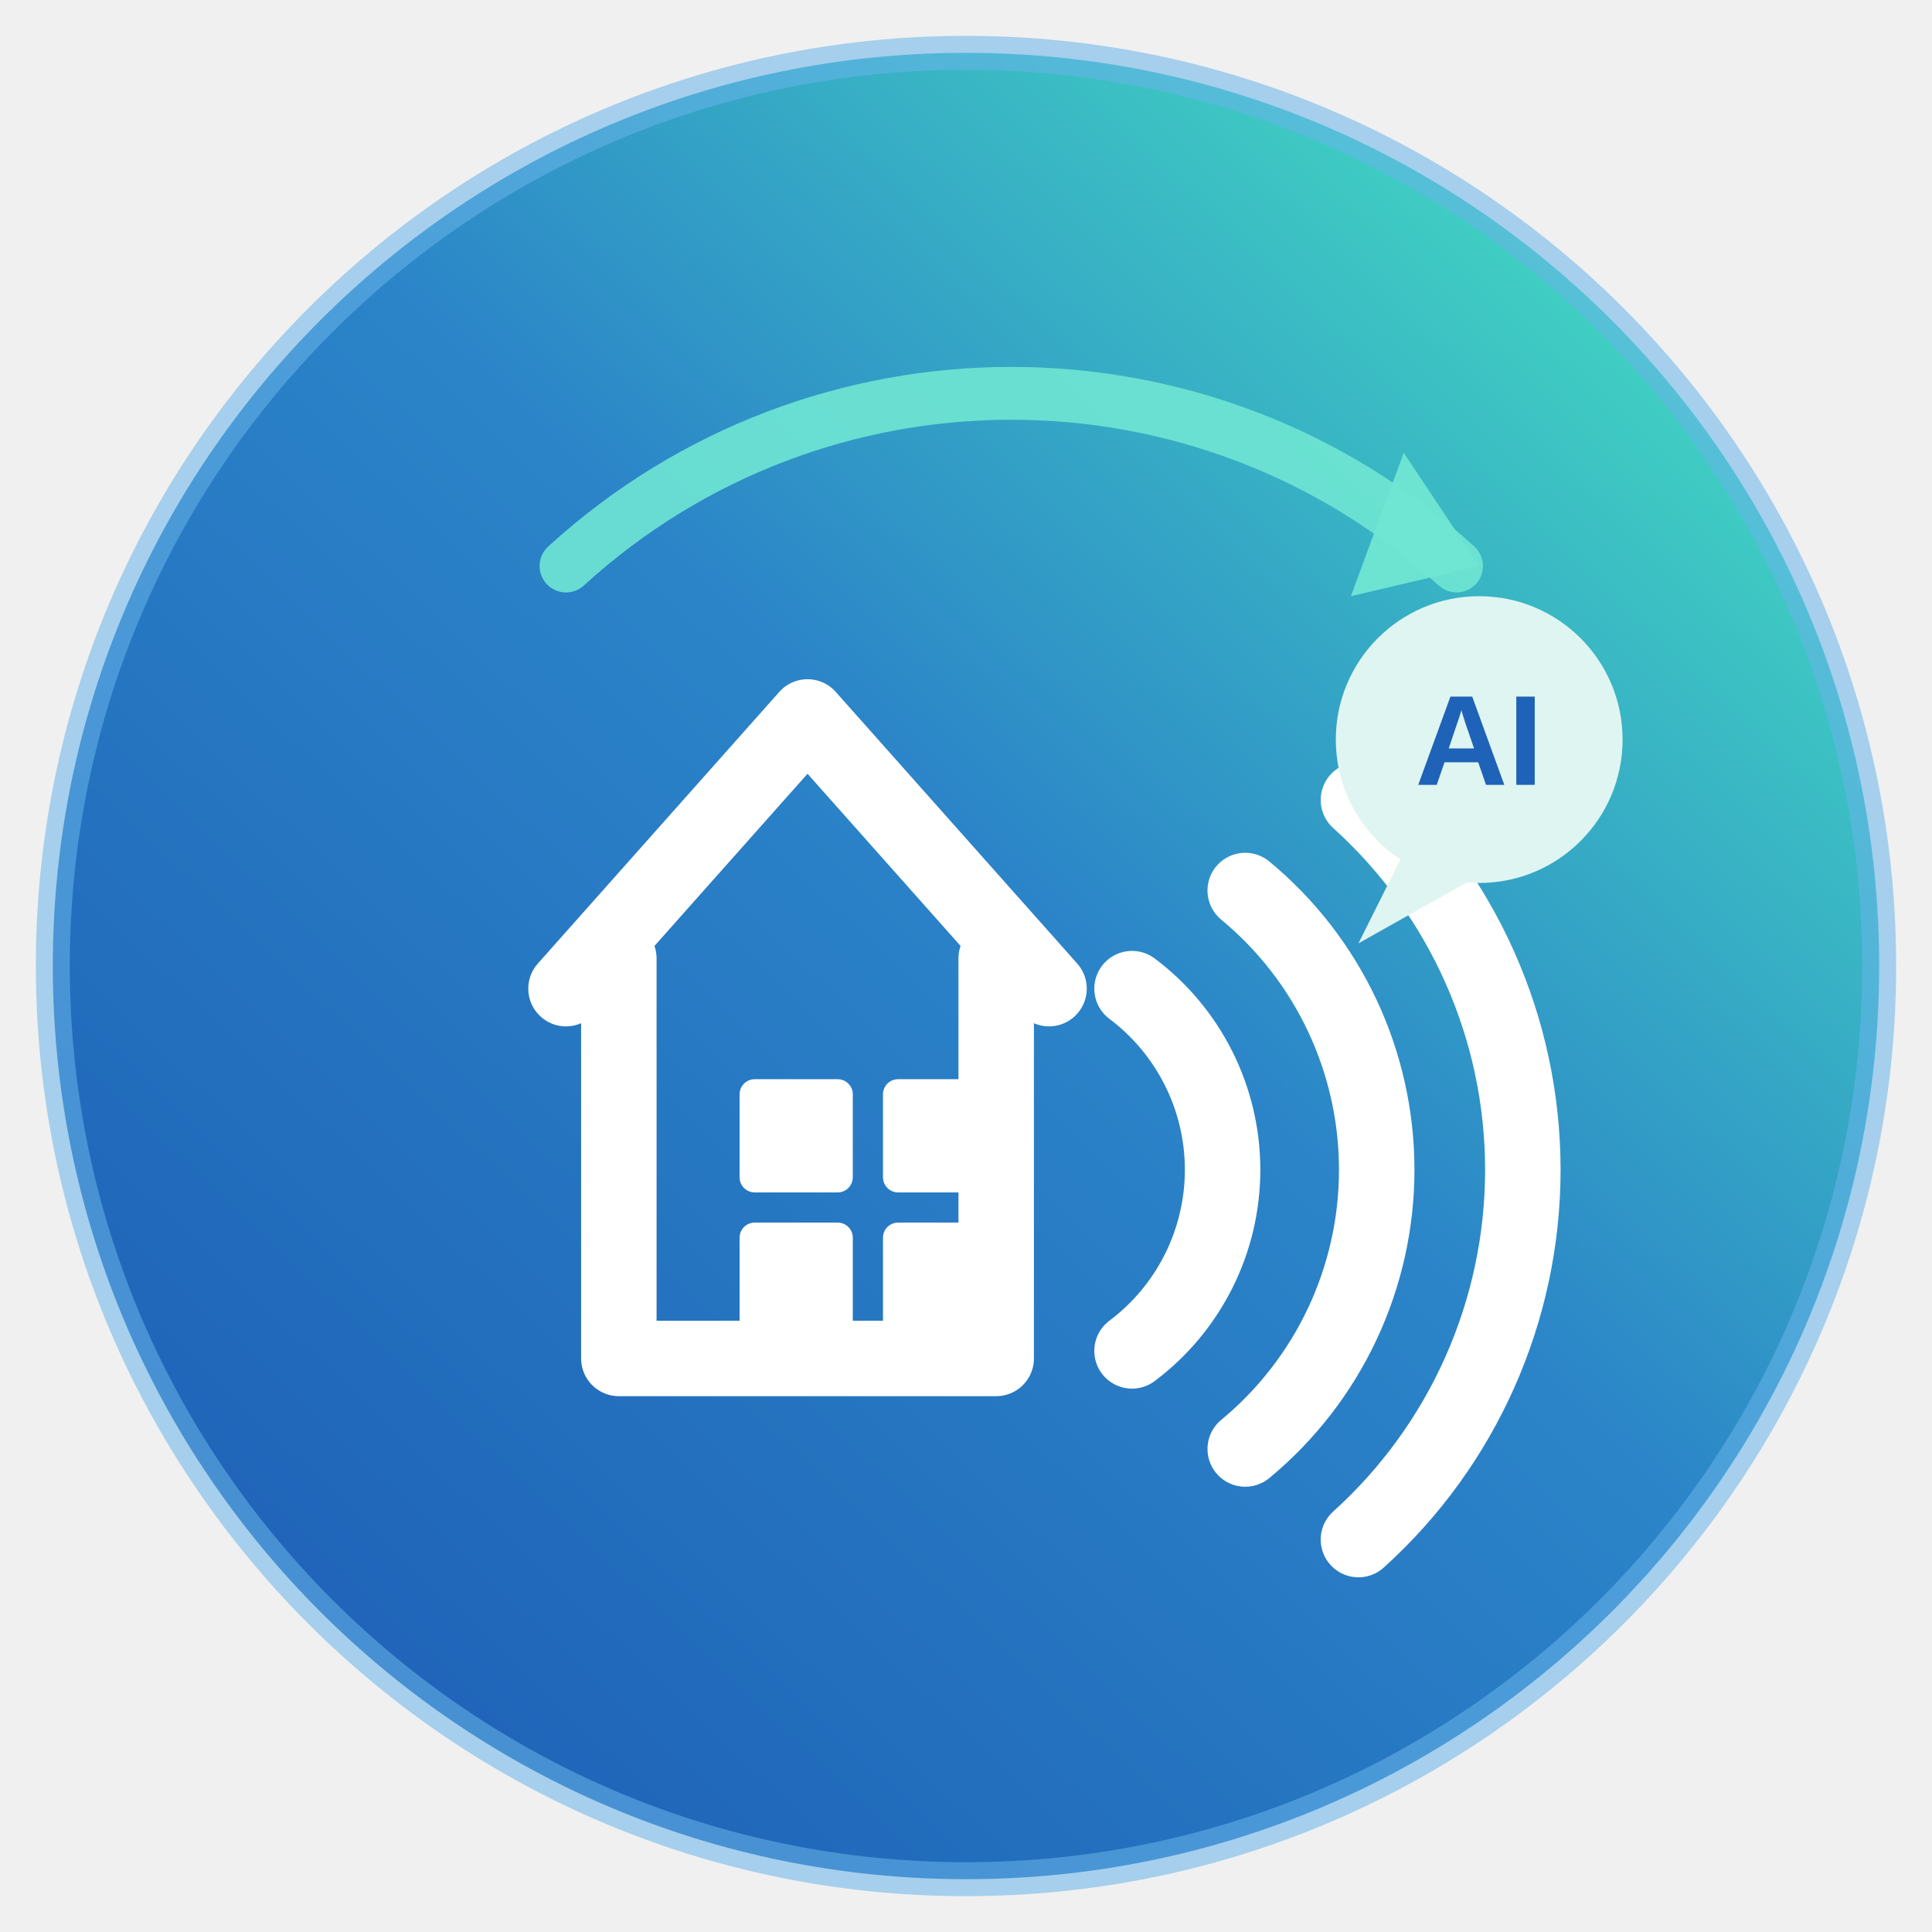
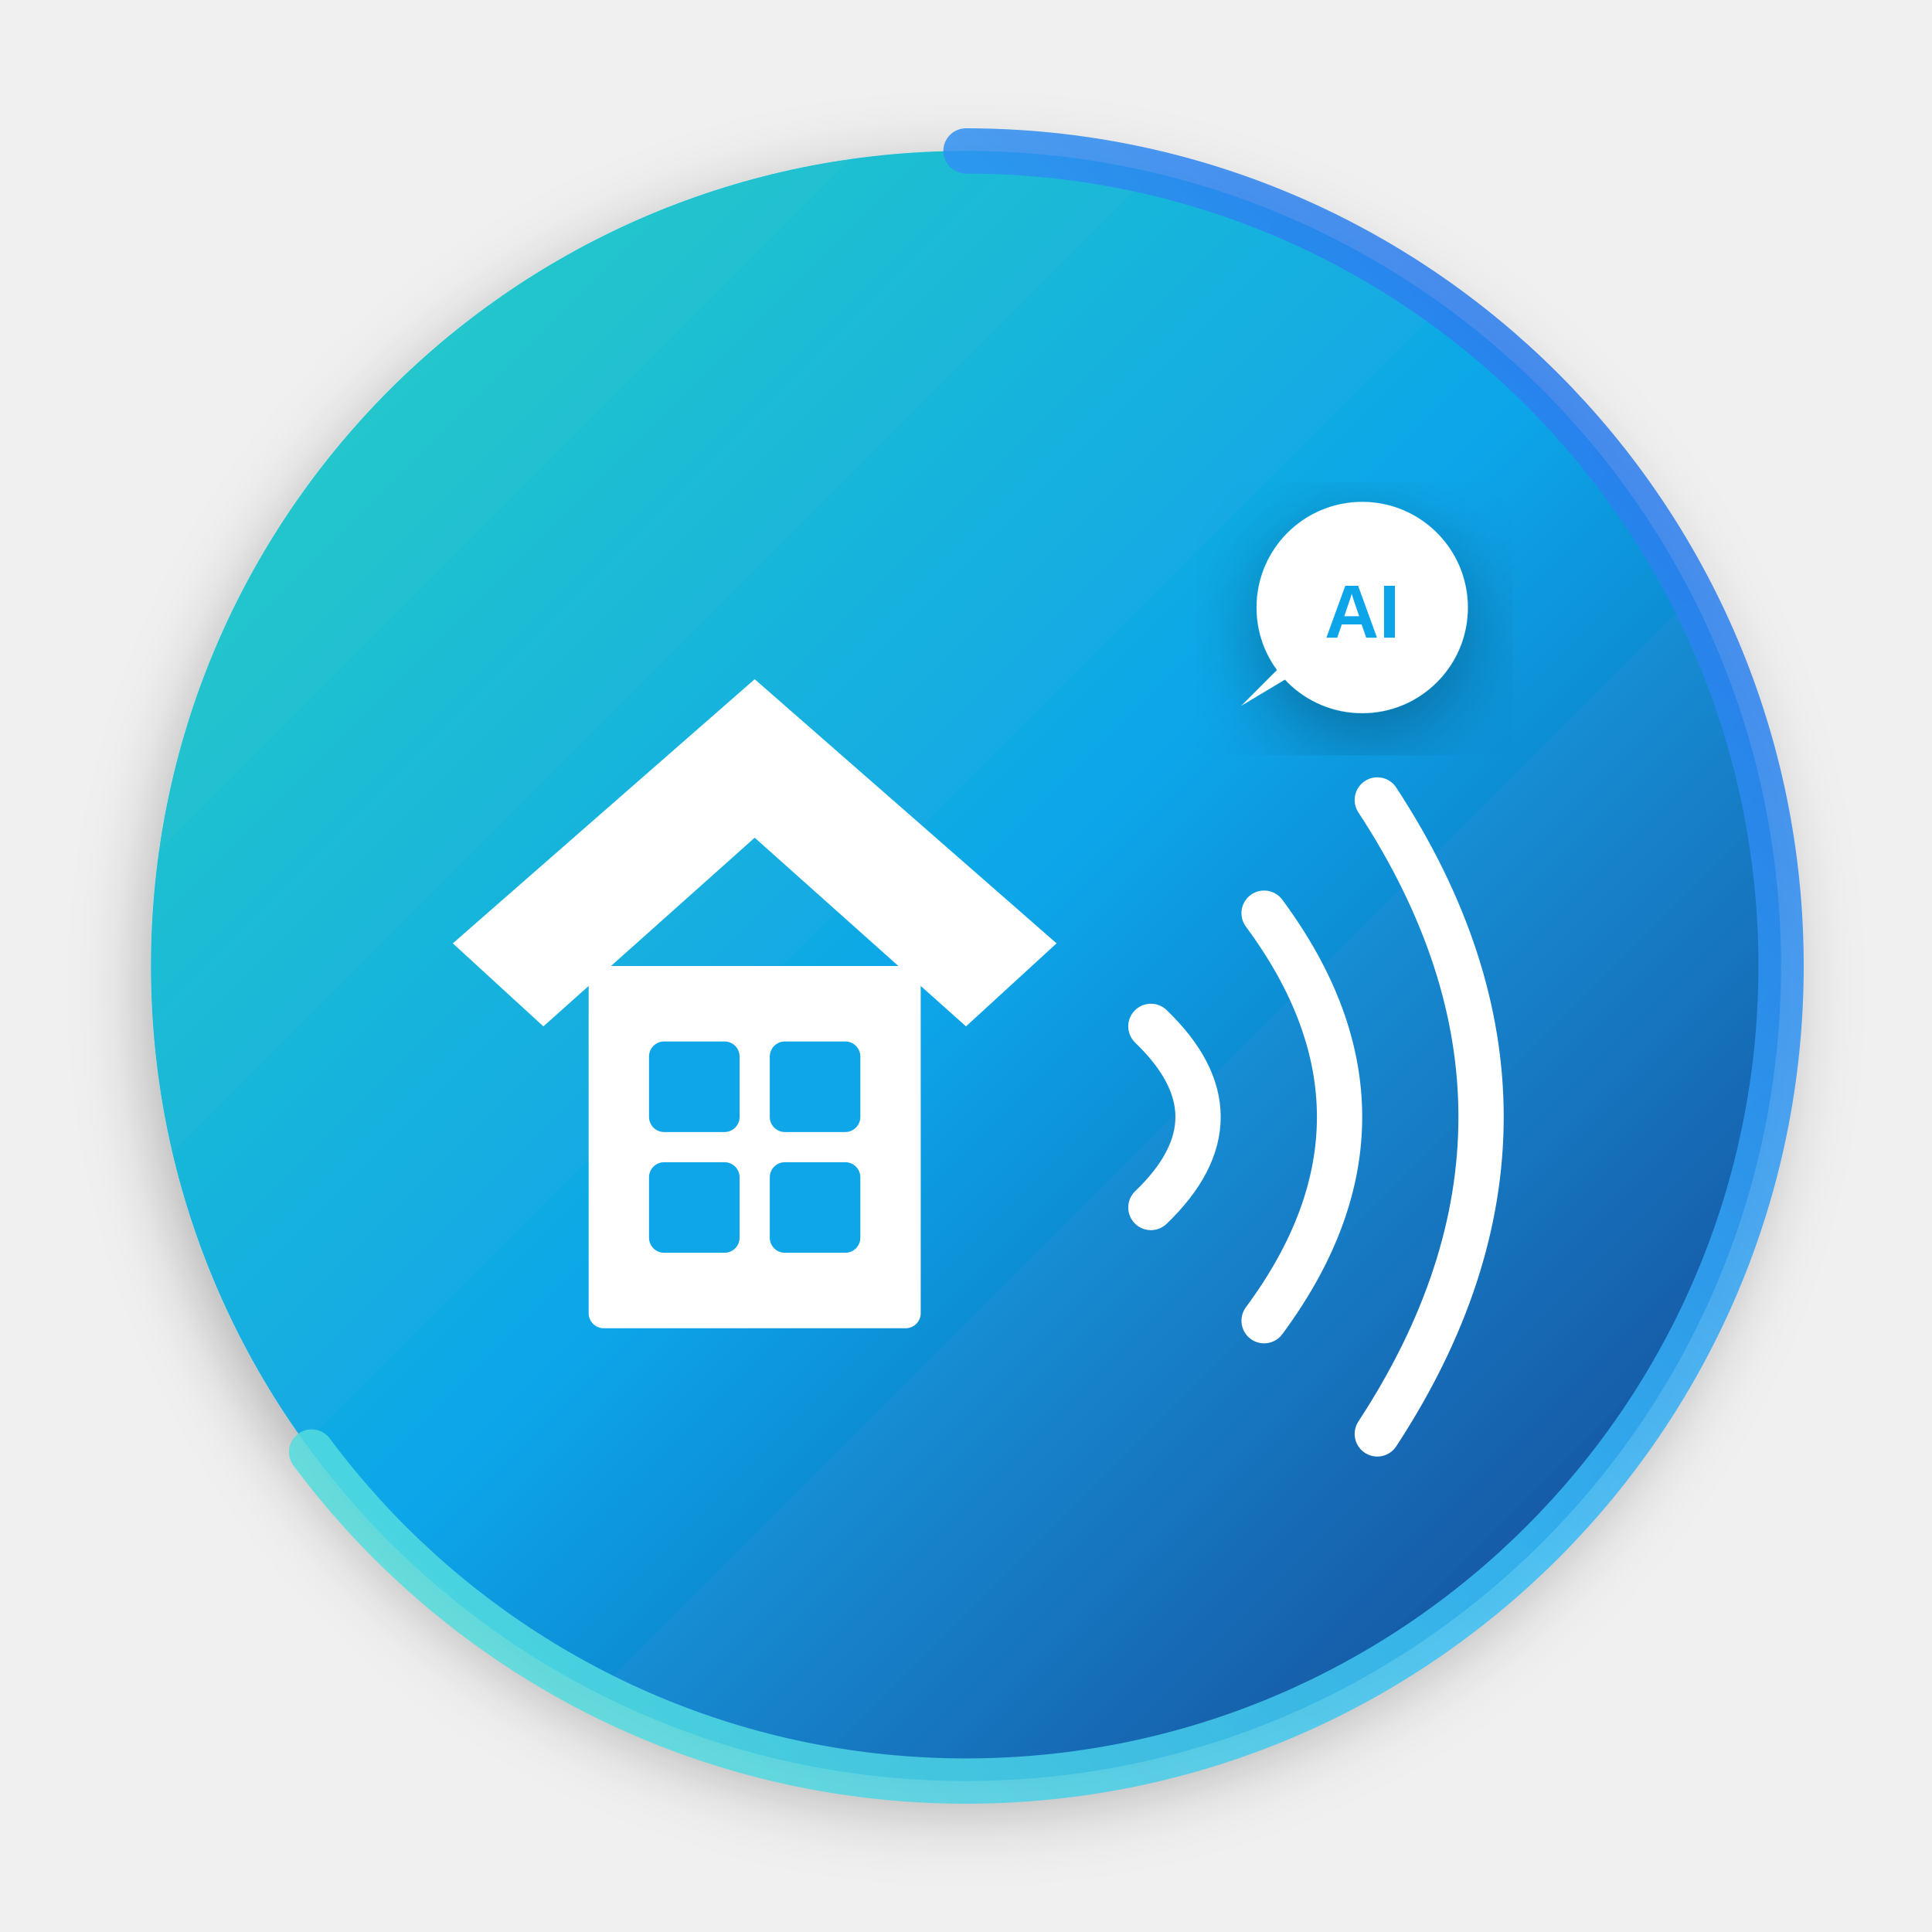
- <svg xmlns="http://www.w3.org/2000/svg" viewBox="0 0 512 512" role="img" aria-label="InmoVox AI">
+ <svg xmlns="http://www.w3.org/2000/svg" viewBox="0 0 512 512" width="100%" height="100%">
  <defs>
-     <linearGradient id="ivGrad" x1="14%" y1="88%" x2="86%" y2="12%">
-       <stop offset="0" stop-color="#1f63b8" />
-       <stop offset="0.55" stop-color="#2b84c8" />
-       <stop offset="1" stop-color="#41d2c2" />
+     <linearGradient id="circleGrad" x1="0%" y1="0%" x2="100%" y2="100%">
+       <stop offset="0%" stop-color="#2dd4bf" />
+       <stop offset="50%" stop-color="#0ea5e9" />
+       <stop offset="100%" stop-color="#1e3a8a" />
    </linearGradient>
+     <linearGradient id="ringGrad" x1="0%" y1="0%" x2="100%" y2="100%">
+       <stop offset="0%" stop-color="#5eead4" />
+       <stop offset="50%" stop-color="#38bdf8" />
+       <stop offset="100%" stop-color="#2563eb" />
+     </linearGradient>
+     <filter id="dropShadow" x="-20%" y="-20%" width="140%" height="140%">
+       <feDropShadow dx="0" dy="6" stdDeviation="10" flood-color="#000000" flood-opacity="0.3" />
+     </filter>
  </defs>
-   <circle cx="256" cy="256" r="242" fill="url(#ivGrad)" />
-   <circle cx="256" cy="256" r="242" fill="none" stroke="#68b4ea" stroke-width="9" opacity="0.55" />
-   <path d="M150 150 A 175 175 0 0 1 386 150" fill="none" stroke="#6fe6d3" stroke-width="14" stroke-linecap="round" opacity="0.9" />
-   <path d="M372 120 L392 150 L358 158 Z" fill="#6fe6d3" opacity="0.95" />
-   <g fill="none" stroke="#ffffff" stroke-width="20" stroke-linejoin="round" stroke-linecap="round">
-     <path d="M150 262 L214 190 L278 262" />
-     <path d="M164 254 L164 360 L264 360 L264 254" />
+   <circle cx="256" cy="256" r="216" fill="url(#circleGrad)" filter="url(#dropShadow)" />
+   <circle cx="256" cy="256" r="216" fill="none" stroke="url(#ringGrad)" stroke-width="12" stroke-linecap="round" stroke-dasharray="1000" stroke-dashoffset="120" transform="rotate(-90 256 256)" opacity="0.85" />
+   <g fill="#ffffff">
+     <path d="M 120 250 L 200 180 L 280 250 L 256 272 L 200 222 L 144 272 Z" />
+     <rect x="156" y="256" width="88" height="96" rx="4" />
  </g>
-   <g fill="#ffffff">
-     <rect x="196" y="286" width="30" height="30" rx="4" />
-     <rect x="234" y="286" width="30" height="30" rx="4" />
-     <rect x="196" y="324" width="30" height="30" rx="4" />
-     <rect x="234" y="324" width="30" height="30" rx="4" />
+   <g fill="#0ea5e9">
+     <rect x="172" y="276" width="24" height="24" rx="4" />
+     <rect x="204" y="276" width="24" height="24" rx="4" />
+     <rect x="172" y="308" width="24" height="24" rx="4" />
+     <rect x="204" y="308" width="24" height="24" rx="4" />
  </g>
-   <g fill="none" stroke="#ffffff" stroke-linecap="round">
-     <path d="M300 262 A 60 60 0 0 1 300 358" stroke-width="20" />
-     <path d="M330 236 A 96 96 0 0 1 330 384" stroke-width="20" />
-     <path d="M360 212 A 132 132 0 0 1 360 408" stroke-width="20" />
+   <g fill="none" stroke="#ffffff" stroke-width="12" stroke-linecap="round">
+     <path d="M 305 272 Q 330 296 305 320" />
+     <path d="M 335 242 Q 375 296 335 350" />
+     <path d="M 365 212 Q 420 296 365 380" />
  </g>
-   <g>
-     <circle cx="392" cy="196" r="38" fill="#dff5f1" />
-     <path d="M372 226 L360 250 L392 232 Z" fill="#dff5f1" />
-     <text x="392" y="208" text-anchor="middle" font-family="Arial, Helvetica, sans-serif" font-size="34" font-weight="700" fill="#1f63b8">AI</text>
+   <g transform="translate(325, 125)" filter="url(#dropShadow)">
+     <circle cx="36" cy="36" r="28" fill="#ffffff" />
+     <path d="M 18 48 L 4 62 L 24 50 Z" fill="#ffffff" />
+     <text x="36" y="44" font-family="Arial, sans-serif" font-weight="900" font-size="20" fill="#0ea5e9" text-anchor="middle">AI</text>
  </g>
</svg>
